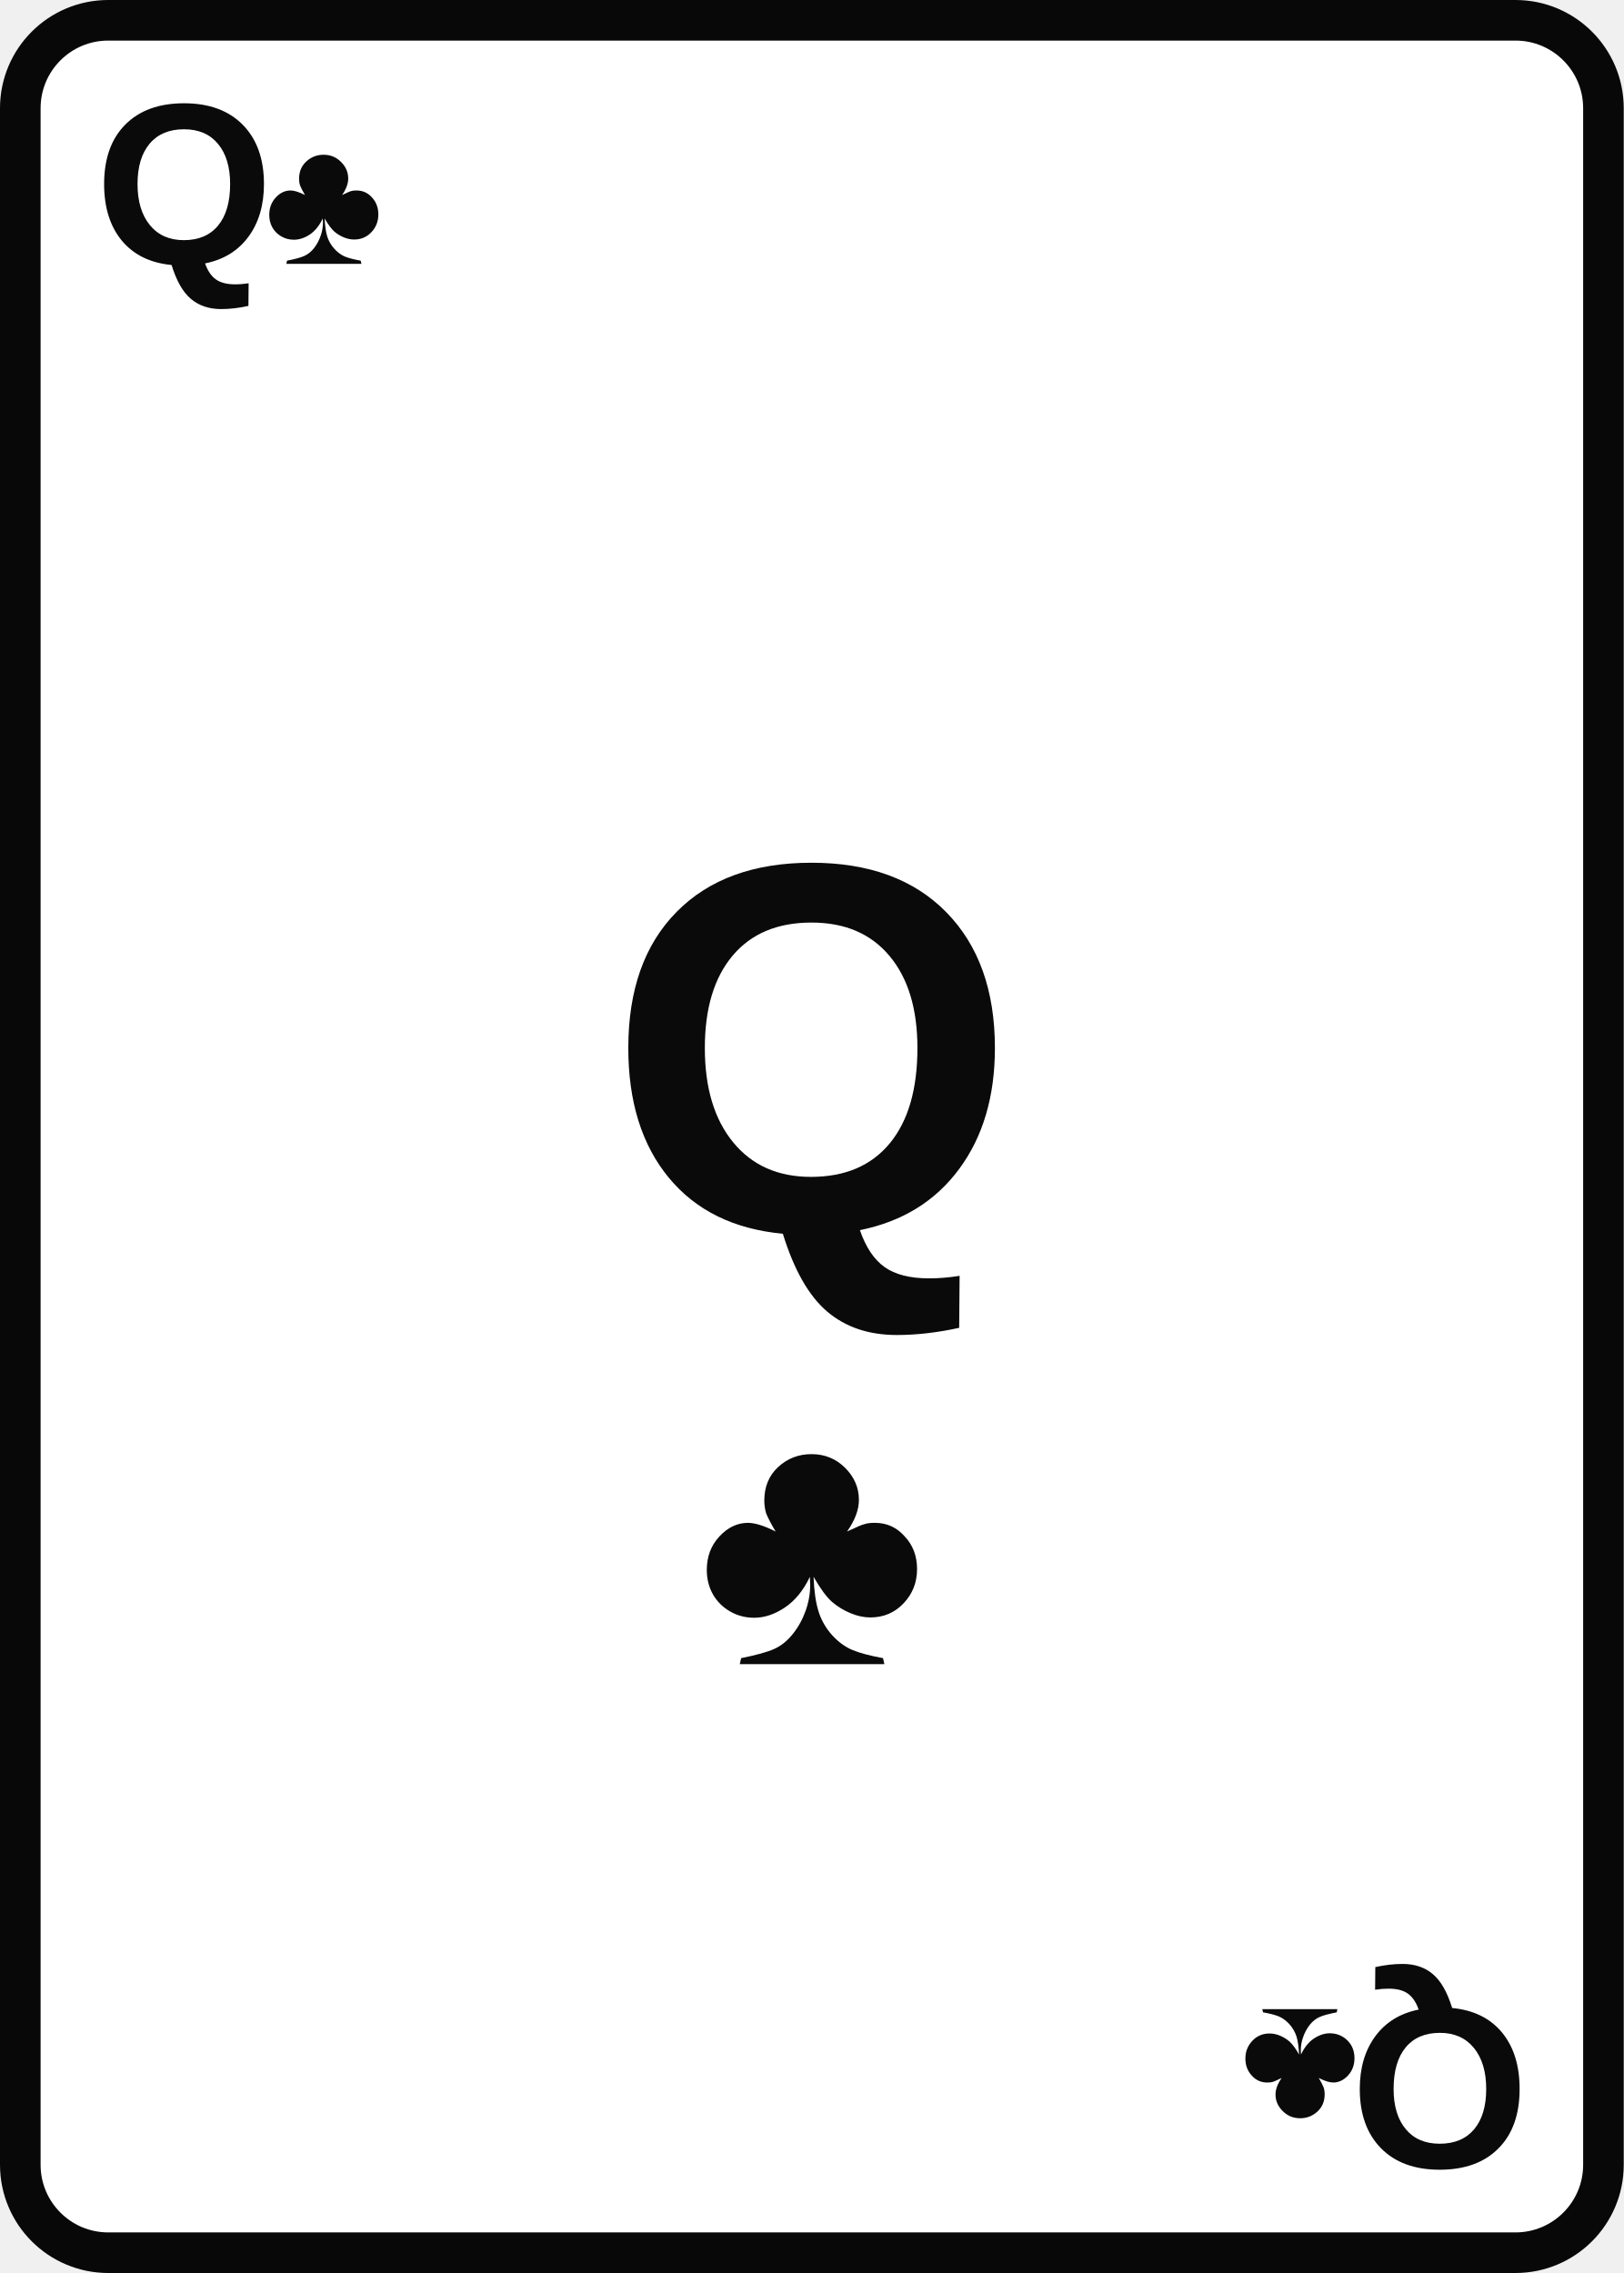
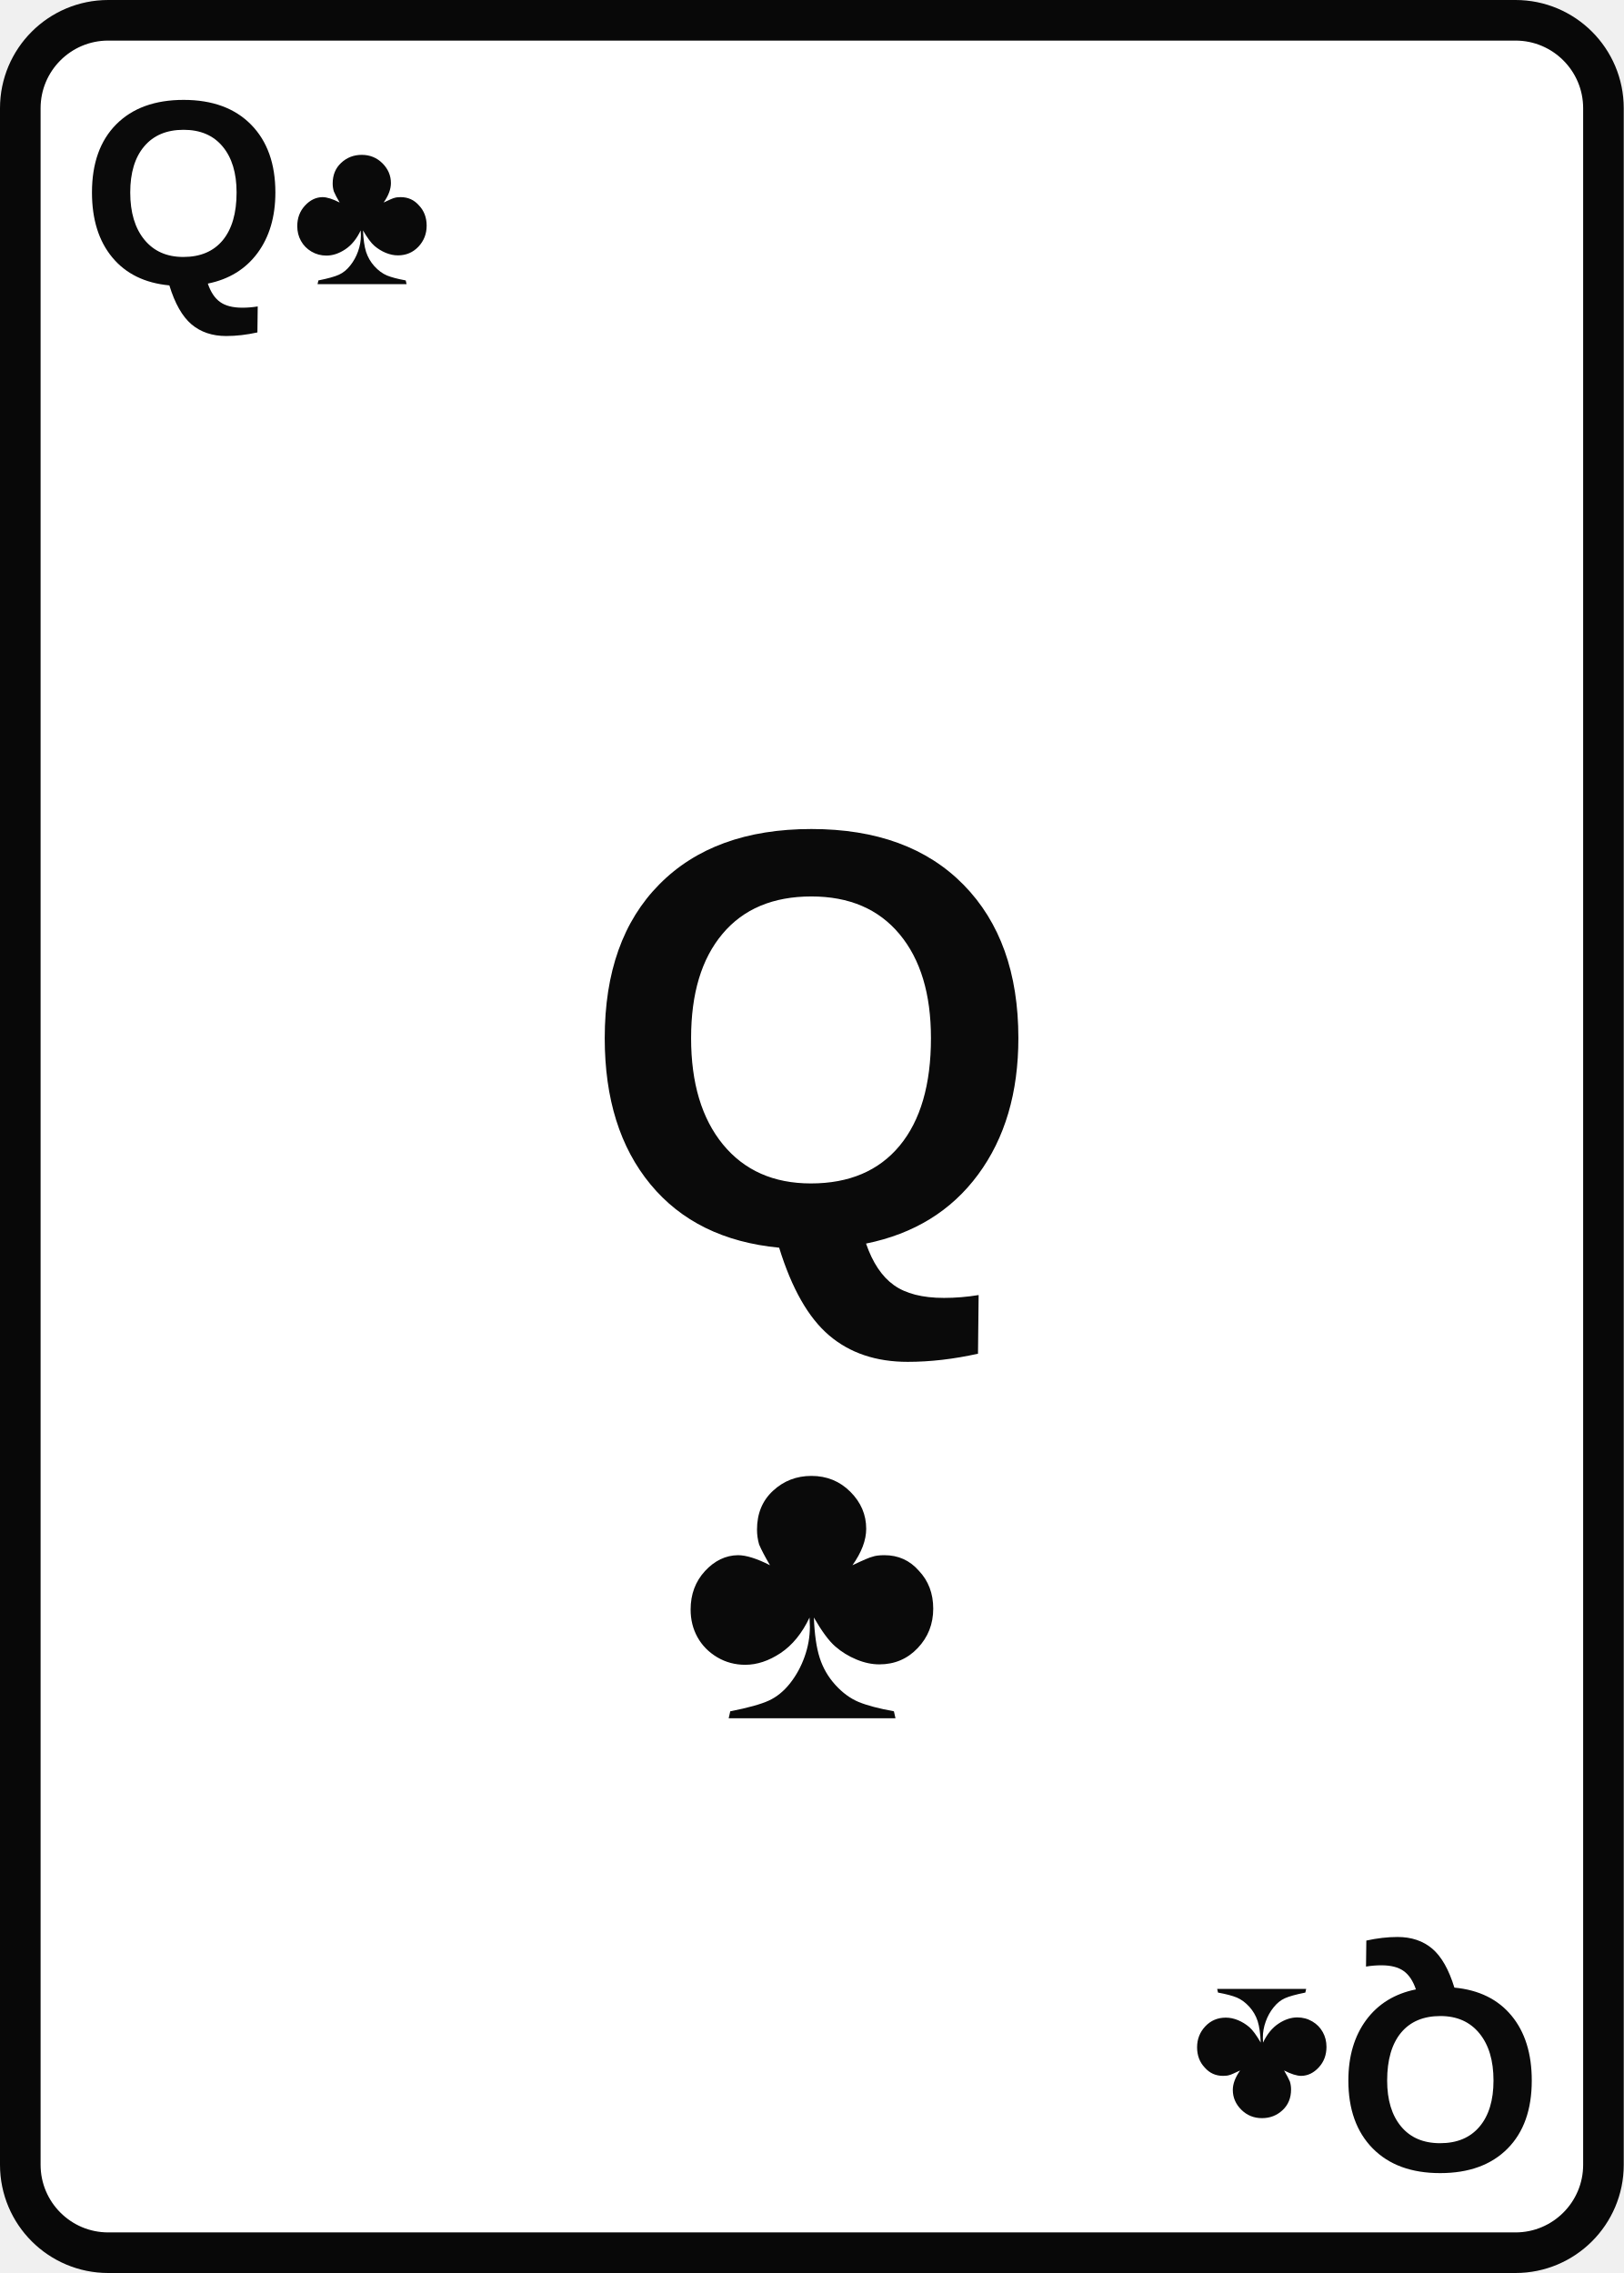
<svg xmlns="http://www.w3.org/2000/svg" viewBox="0 0 240 336" role="img" aria-label="Q ♣">
  <rect x="3" y="3" width="234" height="330" rx="13" fill="#fff" stroke="#080808" stroke-width="6" />
  <rect x="8" y="8" width="224" height="320" rx="9" fill="#fff" />
  <g transform="">
-     <text x="14" y="39" font-family="Arial, Helvetica, sans-serif" font-size="34" font-weight="900" fill="#0a0a0a">Q</text>
-     <text x="39" y="39" font-family="Arial, Helvetica, sans-serif" font-size="27" font-weight="900" fill="#0a0a0a">♣</text>
+     <text x="12" y="42" font-family="Arial, Helvetica, sans-serif" font-size="39" font-weight="900" fill="#0a0a0a">Q</text>
+     <text x="43" y="42" font-family="Arial, Helvetica, sans-serif" font-size="32" font-weight="900" fill="#0a0a0a">♣</text>
  </g>
  <g transform="translate(240 336) rotate(180)">
-     <text x="14" y="39" font-family="Arial, Helvetica, sans-serif" font-size="34" font-weight="900" fill="#0a0a0a">Q</text>
-     <text x="39" y="39" font-family="Arial, Helvetica, sans-serif" font-size="27" font-weight="900" fill="#0a0a0a">♣</text>
+     <text x="12" y="42" font-family="Arial, Helvetica, sans-serif" font-size="39" font-weight="900" fill="#0a0a0a">Q</text>
+     <text x="43" y="42" font-family="Arial, Helvetica, sans-serif" font-size="32" font-weight="900" fill="#0a0a0a">♣</text>
  </g>
  <g transform="translate(120 170)">
-     <text x="0" y="12" text-anchor="middle" font-family="Arial, Helvetica, sans-serif" font-size="78" font-weight="900" fill="#0a0a0a">Q</text>
-     <text x="0" y="76" text-anchor="middle" font-family="Arial, Helvetica, sans-serif" font-size="52" font-weight="900" fill="#0a0a0a">♣</text>
+     <text x="0" y="14" text-anchor="middle" font-family="Arial, Helvetica, sans-serif" font-size="88" font-weight="900" fill="#0a0a0a">Q</text>
+     <text x="0" y="84" text-anchor="middle" font-family="Arial, Helvetica, sans-serif" font-size="60" font-weight="900" fill="#0a0a0a">♣</text>
  </g>
</svg>
